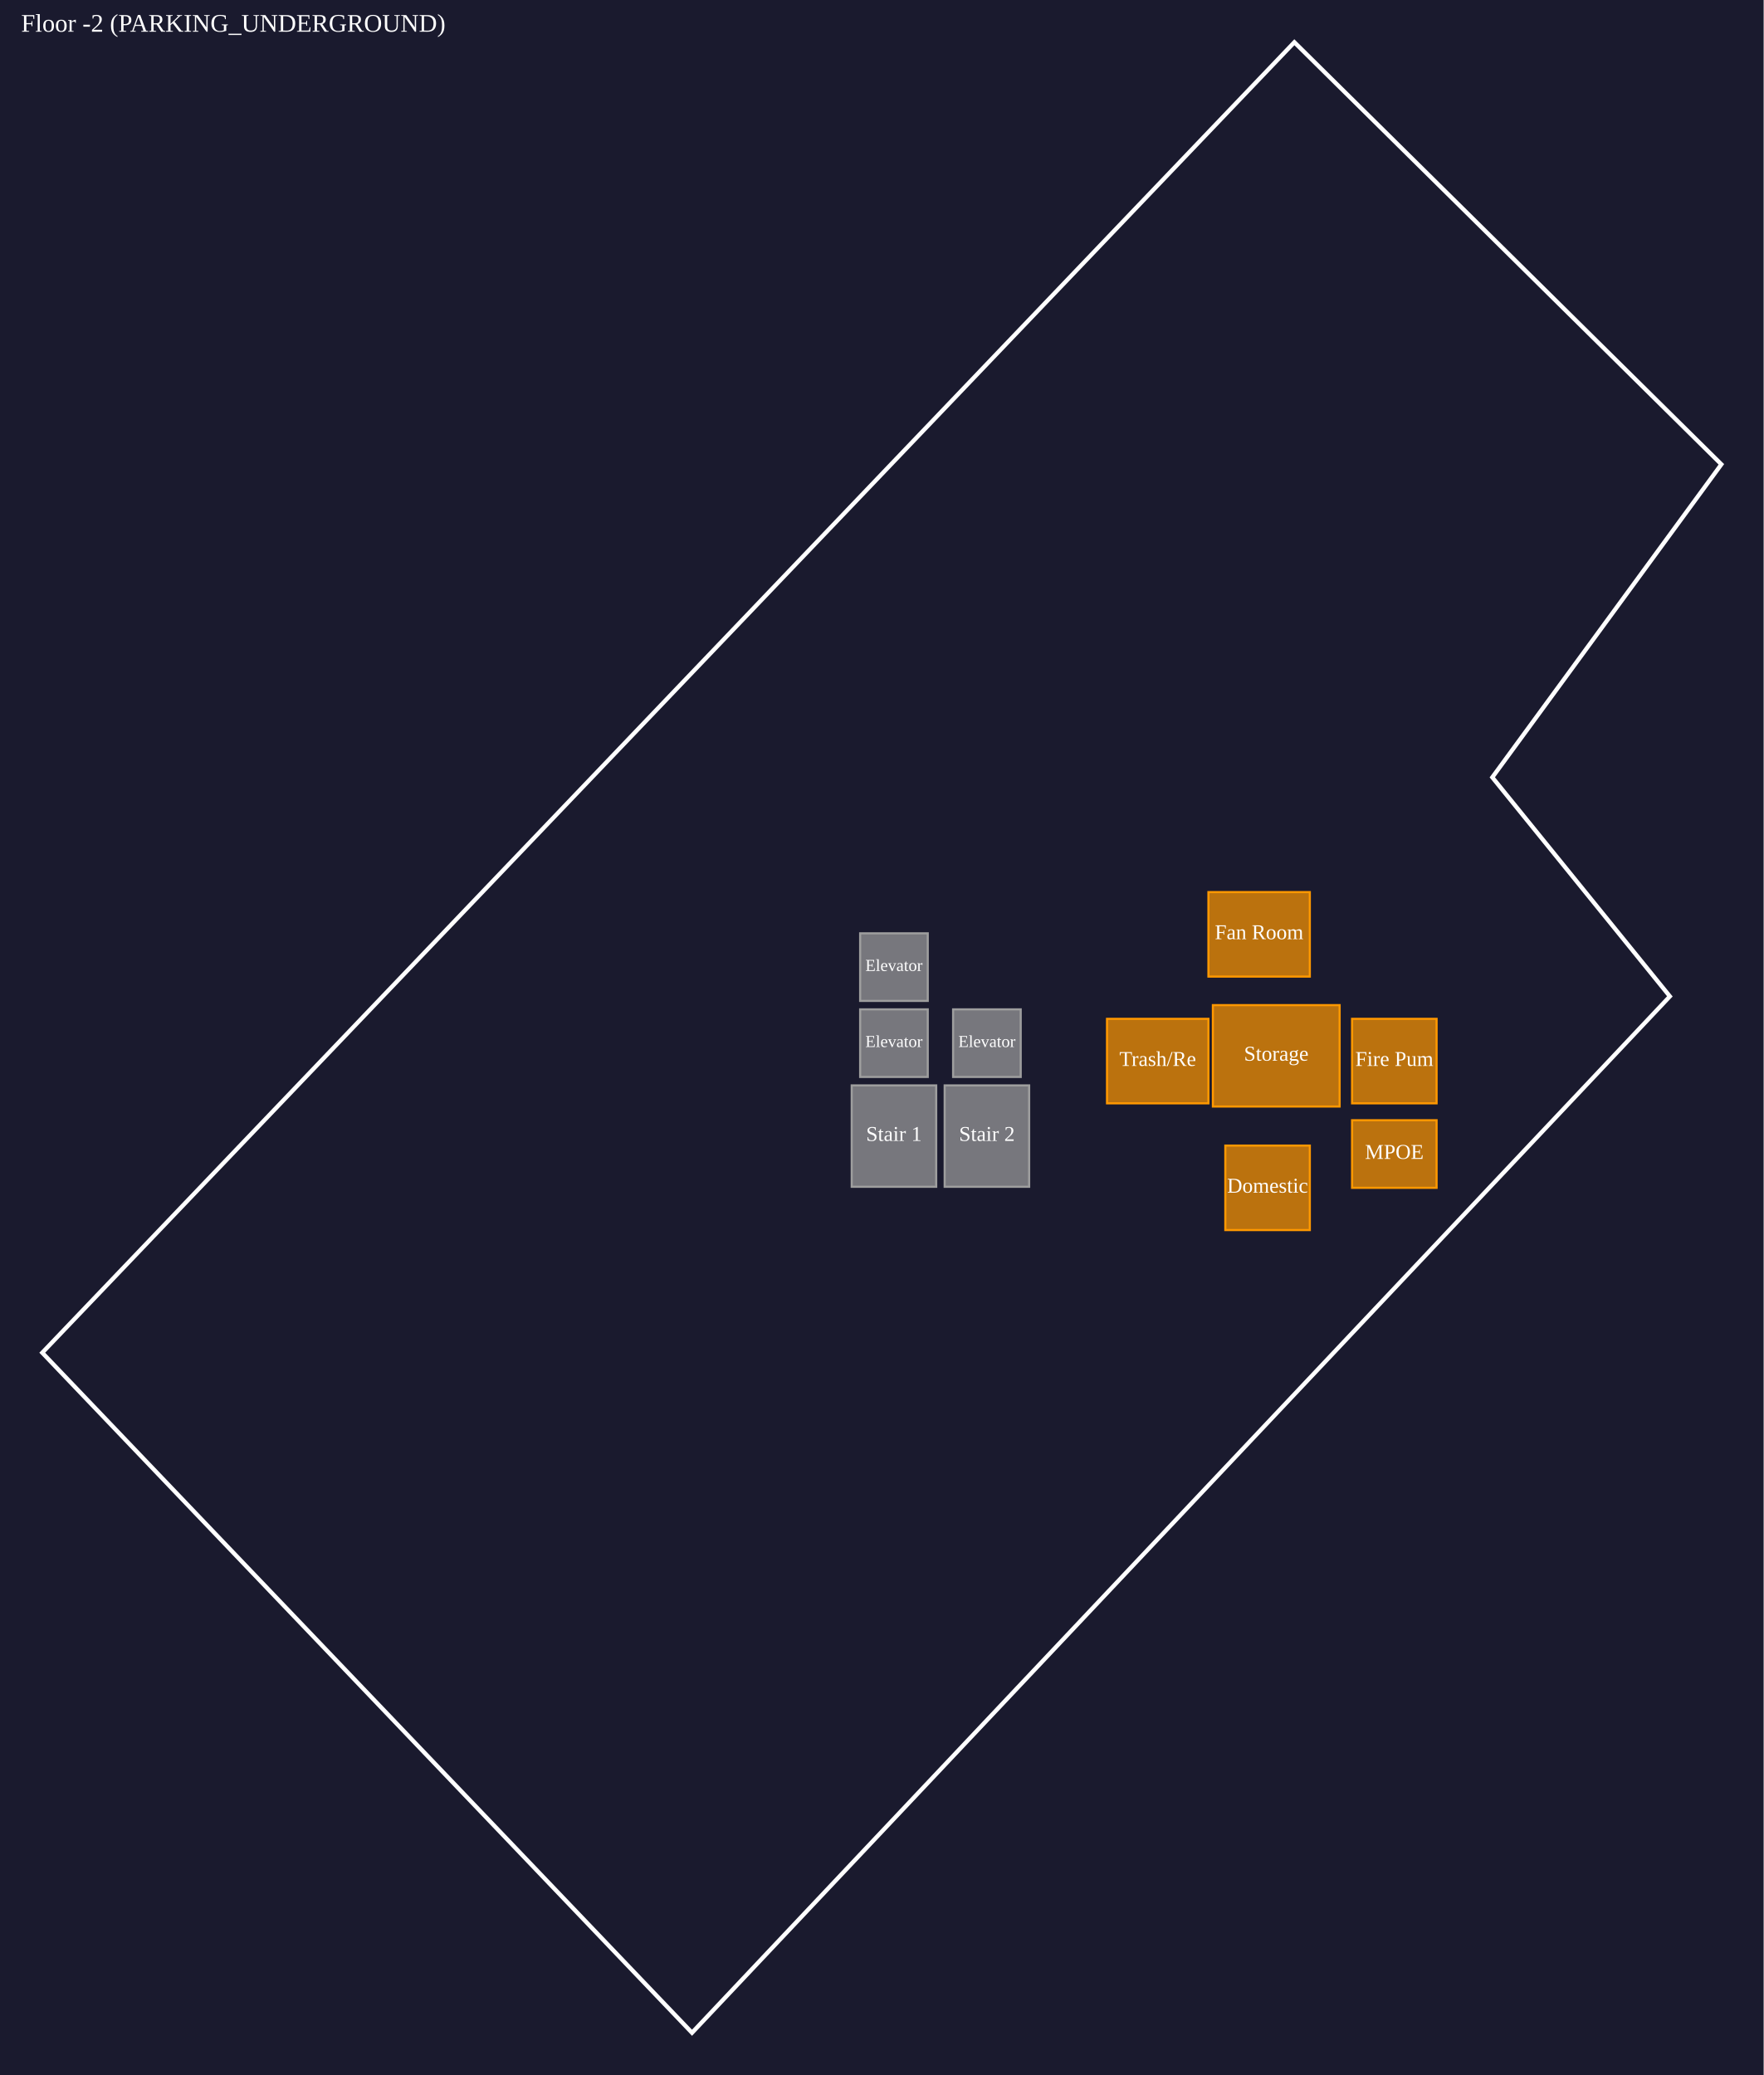
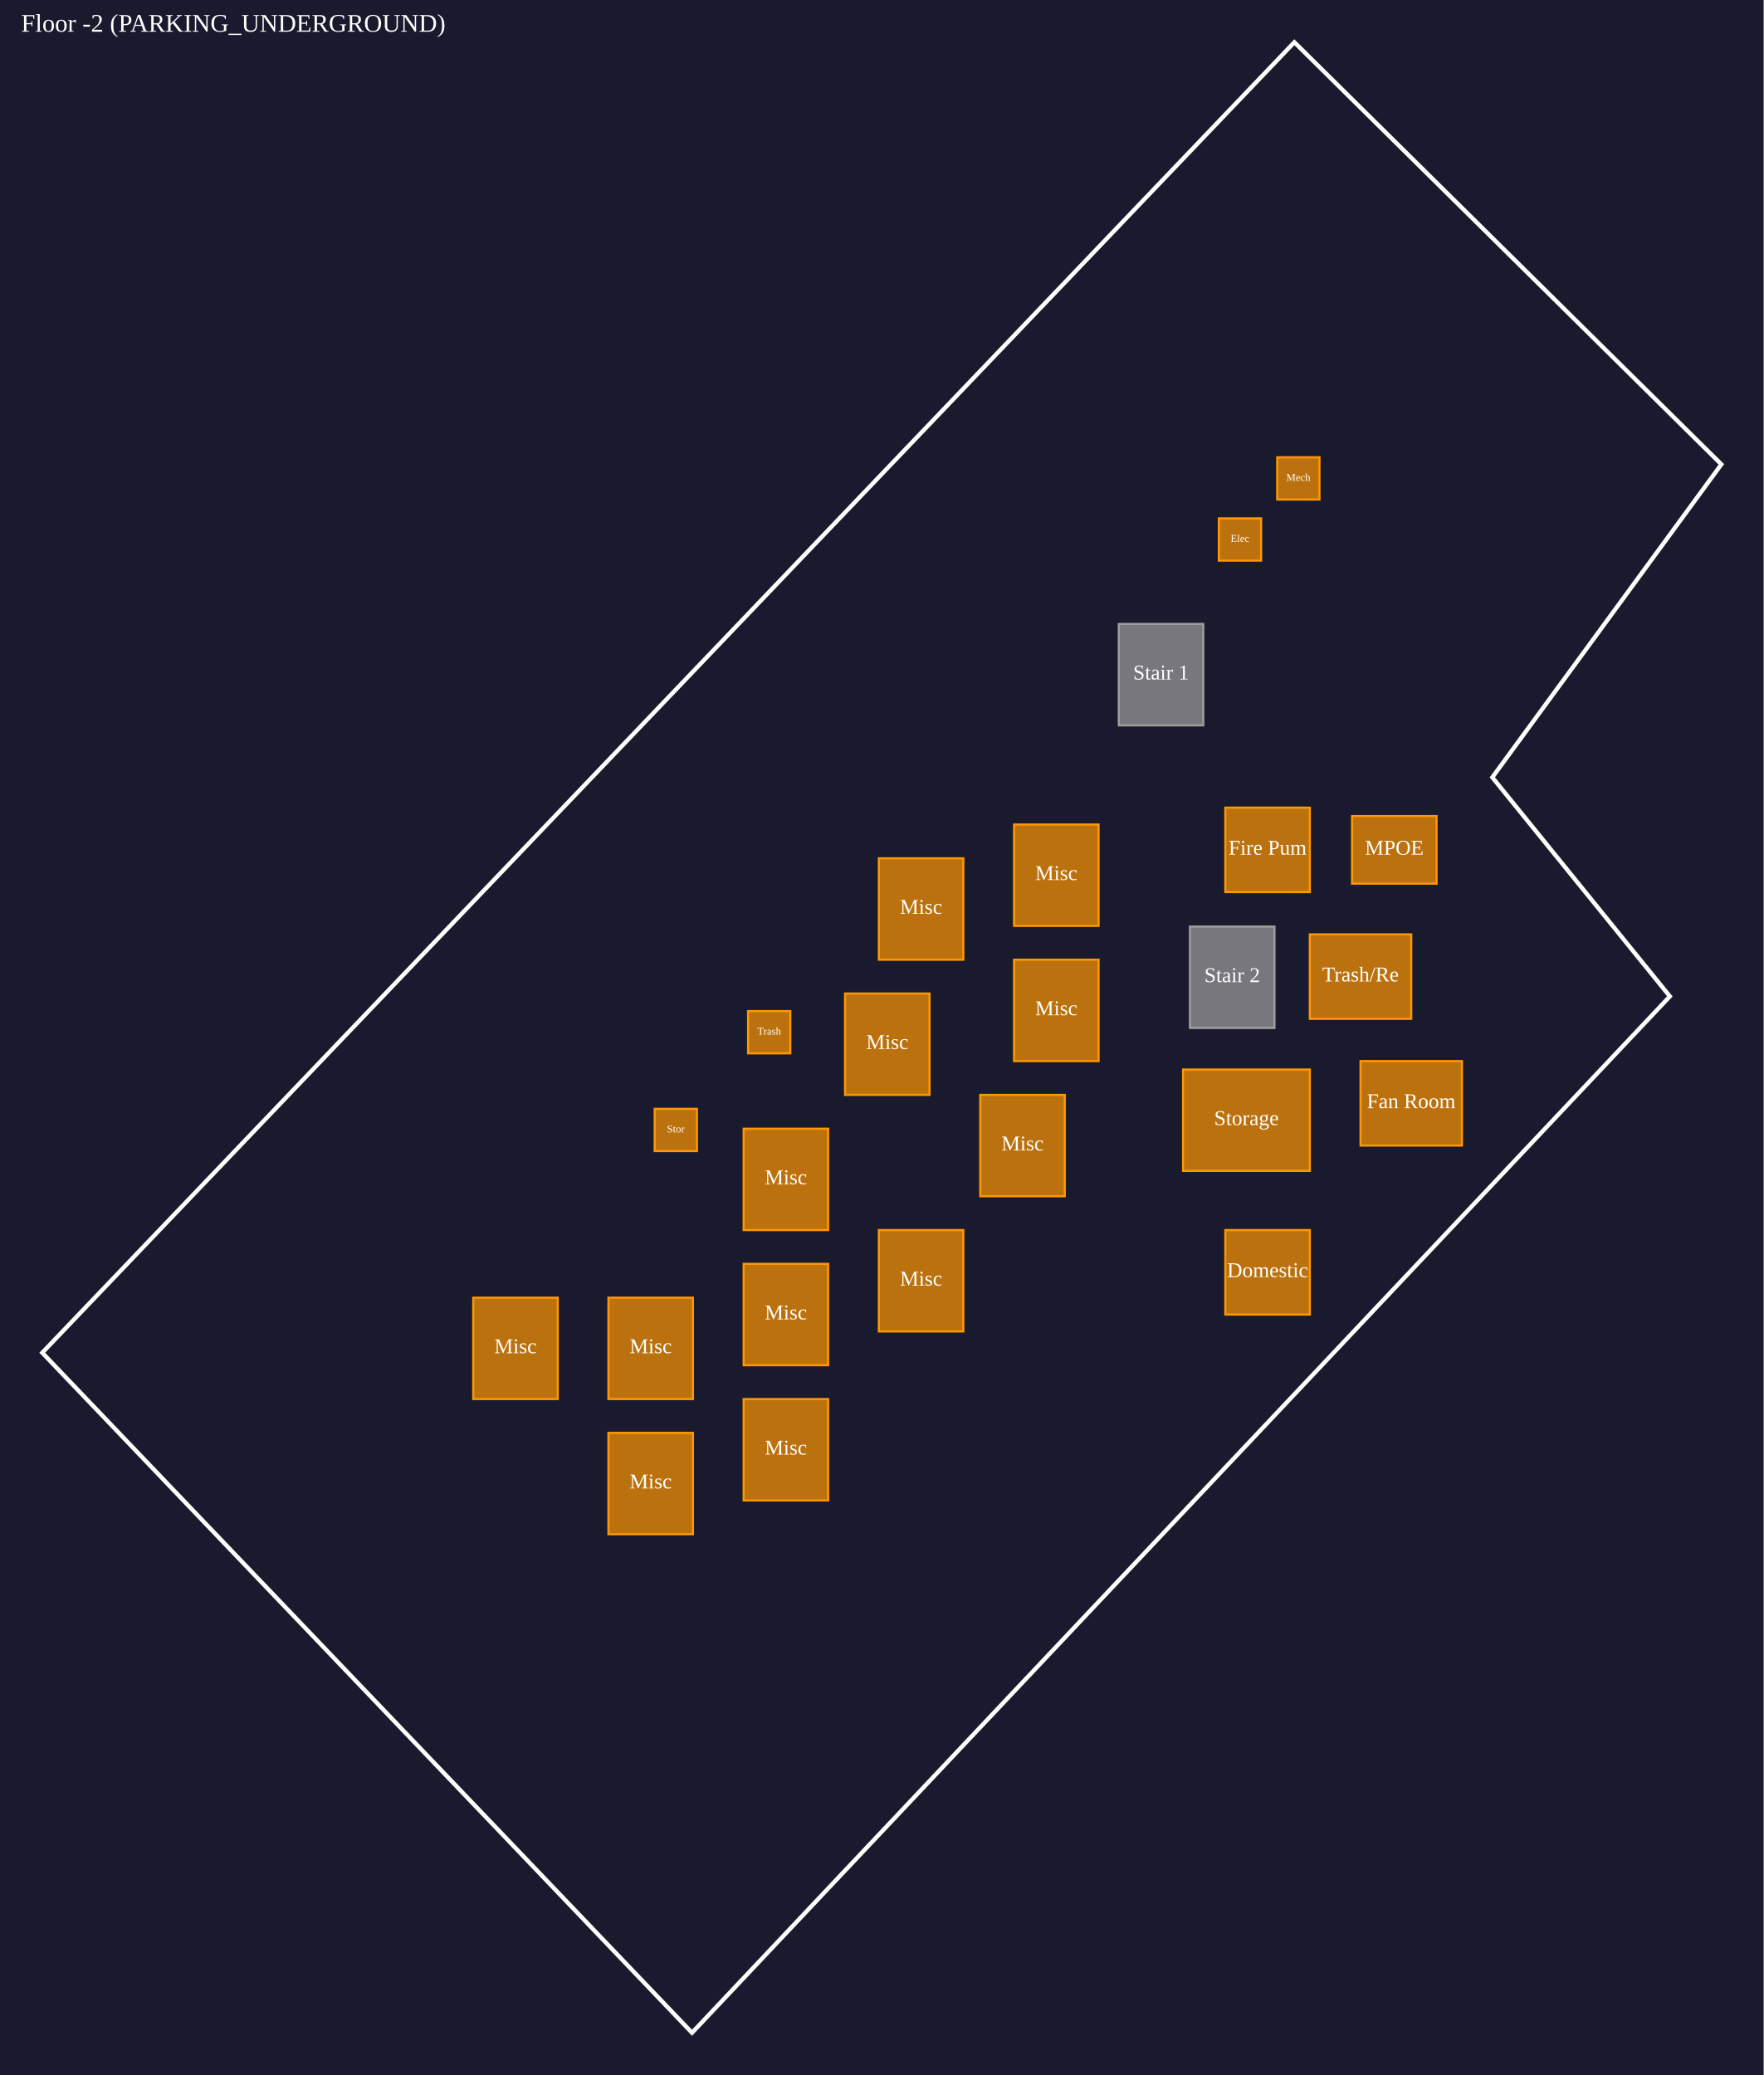
<svg xmlns="http://www.w3.org/2000/svg" width="834.802" height="982.331" viewBox="0 0 834.802 982.331">
  <rect width="100%" height="100%" fill="#1a1a2e" />
  <path d="M 327.56 962.331 L 790.422 471.692 L 706.371 368 L 814.802 219.819 L 612.679 20 L 20 640.39 Z" fill="none" stroke="#fff" stroke-width="2" />
-   <rect x="403.149" y="513.843" width="40" height="48" fill="#9E9E9E" fill-opacity="0.7" stroke="#9E9E9E" stroke-width="1" />
-   <text x="423.149" y="537.843" font-size="10" fill="white" text-anchor="middle" dominant-baseline="middle">Stair 1</text>
-   <rect x="447.149" y="513.843" width="40" height="48" fill="#9E9E9E" fill-opacity="0.7" stroke="#9E9E9E" stroke-width="1" />
-   <text x="467.149" y="537.843" font-size="10" fill="white" text-anchor="middle" dominant-baseline="middle">Stair 2</text>
-   <rect x="407.149" y="477.843" width="32" height="32" fill="#9E9E9E" fill-opacity="0.7" stroke="#9E9E9E" stroke-width="1" />
-   <text x="423.149" y="493.843" font-size="8" fill="white" text-anchor="middle" dominant-baseline="middle">Elevator</text>
-   <rect x="451.149" y="477.843" width="32" height="32" fill="#9E9E9E" fill-opacity="0.7" stroke="#9E9E9E" stroke-width="1" />
-   <text x="467.149" y="493.843" font-size="8" fill="white" text-anchor="middle" dominant-baseline="middle">Elevator</text>
-   <rect x="407.149" y="441.843" width="32" height="32" fill="#9E9E9E" fill-opacity="0.7" stroke="#9E9E9E" stroke-width="1" />
-   <text x="423.149" y="457.843" font-size="8" fill="white" text-anchor="middle" dominant-baseline="middle">Elevator</text>
-   <rect x="574.109" y="475.843" width="60" height="48" fill="#FF9800" fill-opacity="0.7" stroke="#FF9800" stroke-width="1" />
-   <text x="604.109" y="499.843" font-size="10" fill="white" text-anchor="middle" dominant-baseline="middle">Storage</text>
-   <rect x="524" y="482.331" width="48" height="40" fill="#FF9800" fill-opacity="0.7" stroke="#FF9800" stroke-width="1" />
-   <text x="548" y="502.331" font-size="10" fill="white" text-anchor="middle" dominant-baseline="middle">Trash/Re</text>
-   <rect x="572" y="422.331" width="48" height="40" fill="#FF9800" fill-opacity="0.7" stroke="#FF9800" stroke-width="1" />
-   <text x="596" y="442.331" font-size="10" fill="white" text-anchor="middle" dominant-baseline="middle">Fan Room</text>
-   <rect x="640" y="482.331" width="40" height="40" fill="#FF9800" fill-opacity="0.7" stroke="#FF9800" stroke-width="1" />
-   <text x="660" y="502.331" font-size="10" fill="white" text-anchor="middle" dominant-baseline="middle">Fire Pum</text>
-   <rect x="580" y="542.331" width="40" height="40" fill="#FF9800" fill-opacity="0.7" stroke="#FF9800" stroke-width="1" />
-   <text x="600" y="562.331" font-size="10" fill="white" text-anchor="middle" dominant-baseline="middle">Domestic</text>
-   <rect x="640" y="530.331" width="40" height="32" fill="#FF9800" fill-opacity="0.7" stroke="#FF9800" stroke-width="1" />
-   <text x="660" y="546.331" font-size="10" fill="white" text-anchor="middle" dominant-baseline="middle">MPOE</text>
+   <rect x="529.574" y="295.395" width="40" height="48" fill="#9E9E9E" fill-opacity="0.7" stroke="#9E9E9E" stroke-width="1" />
+   <text x="549.574" y="319.395" font-size="10" fill="white" text-anchor="middle" dominant-baseline="middle">Stair 1</text>
+   <rect x="563.256" y="438.649" width="40" height="48" fill="#9E9E9E" fill-opacity="0.7" stroke="#9E9E9E" stroke-width="1" />
+   <text x="583.256" y="462.649" font-size="10" fill="white" text-anchor="middle" dominant-baseline="middle">Stair 2</text>
+   <rect x="354.1" y="478.663" width="20" height="20" fill="#FF9800" fill-opacity="0.7" stroke="#FF9800" stroke-width="1" />
+   <text x="364.1" y="488.663" font-size="5" fill="white" text-anchor="middle" dominant-baseline="middle">Trash</text>
+   <rect x="604.566" y="216.487" width="20" height="20" fill="#FF9800" fill-opacity="0.7" stroke="#FF9800" stroke-width="1" />
+   <text x="614.566" y="226.487" font-size="5" fill="white" text-anchor="middle" dominant-baseline="middle">Mech</text>
+   <rect x="309.891" y="524.94" width="20" height="20" fill="#FF9800" fill-opacity="0.7" stroke="#FF9800" stroke-width="1" />
+   <text x="319.891" y="534.94" font-size="5" fill="white" text-anchor="middle" dominant-baseline="middle">Stor</text>
+   <rect x="576.935" y="245.41" width="20" height="20" fill="#FF9800" fill-opacity="0.7" stroke="#FF9800" stroke-width="1" />
+   <text x="586.935" y="255.41" font-size="5" fill="white" text-anchor="middle" dominant-baseline="middle">Elec</text>
+   <rect x="224" y="614.331" width="40" height="48" fill="#FF9800" fill-opacity="0.7" stroke="#FF9800" stroke-width="1" />
+   <text x="244" y="638.331" font-size="10" fill="white" text-anchor="middle" dominant-baseline="middle">Misc</text>
+   <rect x="288" y="678.331" width="40" height="48" fill="#FF9800" fill-opacity="0.7" stroke="#FF9800" stroke-width="1" />
+   <text x="308" y="702.331" font-size="10" fill="white" text-anchor="middle" dominant-baseline="middle">Misc</text>
+   <rect x="288" y="614.331" width="40" height="48" fill="#FF9800" fill-opacity="0.7" stroke="#FF9800" stroke-width="1" />
+   <text x="308" y="638.331" font-size="10" fill="white" text-anchor="middle" dominant-baseline="middle">Misc</text>
+   <rect x="352" y="662.331" width="40" height="48" fill="#FF9800" fill-opacity="0.7" stroke="#FF9800" stroke-width="1" />
+   <text x="372" y="686.331" font-size="10" fill="white" text-anchor="middle" dominant-baseline="middle">Misc</text>
+   <rect x="352" y="598.331" width="40" height="48" fill="#FF9800" fill-opacity="0.7" stroke="#FF9800" stroke-width="1" />
+   <text x="372" y="622.331" font-size="10" fill="white" text-anchor="middle" dominant-baseline="middle">Misc</text>
+   <rect x="352" y="534.331" width="40" height="48" fill="#FF9800" fill-opacity="0.7" stroke="#FF9800" stroke-width="1" />
+   <text x="372" y="558.331" font-size="10" fill="white" text-anchor="middle" dominant-baseline="middle">Misc</text>
+   <rect x="400" y="470.331" width="40" height="48" fill="#FF9800" fill-opacity="0.7" stroke="#FF9800" stroke-width="1" />
+   <text x="420" y="494.331" font-size="10" fill="white" text-anchor="middle" dominant-baseline="middle">Misc</text>
+   <rect x="416" y="582.331" width="40" height="48" fill="#FF9800" fill-opacity="0.7" stroke="#FF9800" stroke-width="1" />
+   <text x="436" y="606.331" font-size="10" fill="white" text-anchor="middle" dominant-baseline="middle">Misc</text>
+   <rect x="416" y="406.331" width="40" height="48" fill="#FF9800" fill-opacity="0.7" stroke="#FF9800" stroke-width="1" />
+   <text x="436" y="430.331" font-size="10" fill="white" text-anchor="middle" dominant-baseline="middle">Misc</text>
+   <rect x="464" y="518.331" width="40" height="48" fill="#FF9800" fill-opacity="0.7" stroke="#FF9800" stroke-width="1" />
+   <text x="484" y="542.331" font-size="10" fill="white" text-anchor="middle" dominant-baseline="middle">Misc</text>
+   <rect x="480" y="454.331" width="40" height="48" fill="#FF9800" fill-opacity="0.7" stroke="#FF9800" stroke-width="1" />
+   <text x="500" y="478.331" font-size="10" fill="white" text-anchor="middle" dominant-baseline="middle">Misc</text>
+   <rect x="480" y="390.331" width="40" height="48" fill="#FF9800" fill-opacity="0.7" stroke="#FF9800" stroke-width="1" />
+   <text x="500" y="414.331" font-size="10" fill="white" text-anchor="middle" dominant-baseline="middle">Misc</text>
+   <rect x="560" y="506.331" width="60" height="48" fill="#FF9800" fill-opacity="0.7" stroke="#FF9800" stroke-width="1" />
+   <text x="590" y="530.331" font-size="10" fill="white" text-anchor="middle" dominant-baseline="middle">Storage</text>
+   <rect x="620" y="442.331" width="48" height="40" fill="#FF9800" fill-opacity="0.7" stroke="#FF9800" stroke-width="1" />
+   <text x="644" y="462.331" font-size="10" fill="white" text-anchor="middle" dominant-baseline="middle">Trash/Re</text>
+   <rect x="644" y="502.331" width="48" height="40" fill="#FF9800" fill-opacity="0.7" stroke="#FF9800" stroke-width="1" />
+   <text x="668" y="522.331" font-size="10" fill="white" text-anchor="middle" dominant-baseline="middle">Fan Room</text>
+   <rect x="580" y="382.331" width="40" height="40" fill="#FF9800" fill-opacity="0.7" stroke="#FF9800" stroke-width="1" />
+   <text x="600" y="402.331" font-size="10" fill="white" text-anchor="middle" dominant-baseline="middle">Fire Pum</text>
+   <rect x="580" y="582.331" width="40" height="40" fill="#FF9800" fill-opacity="0.7" stroke="#FF9800" stroke-width="1" />
+   <text x="600" y="602.331" font-size="10" fill="white" text-anchor="middle" dominant-baseline="middle">Domestic</text>
+   <rect x="640" y="386.331" width="40" height="32" fill="#FF9800" fill-opacity="0.7" stroke="#FF9800" stroke-width="1" />
+   <text x="660" y="402.331" font-size="10" fill="white" text-anchor="middle" dominant-baseline="middle">MPOE</text>
  <text x="10" y="15" font-size="12" fill="white">Floor -2 (PARKING_UNDERGROUND)</text>
</svg>
